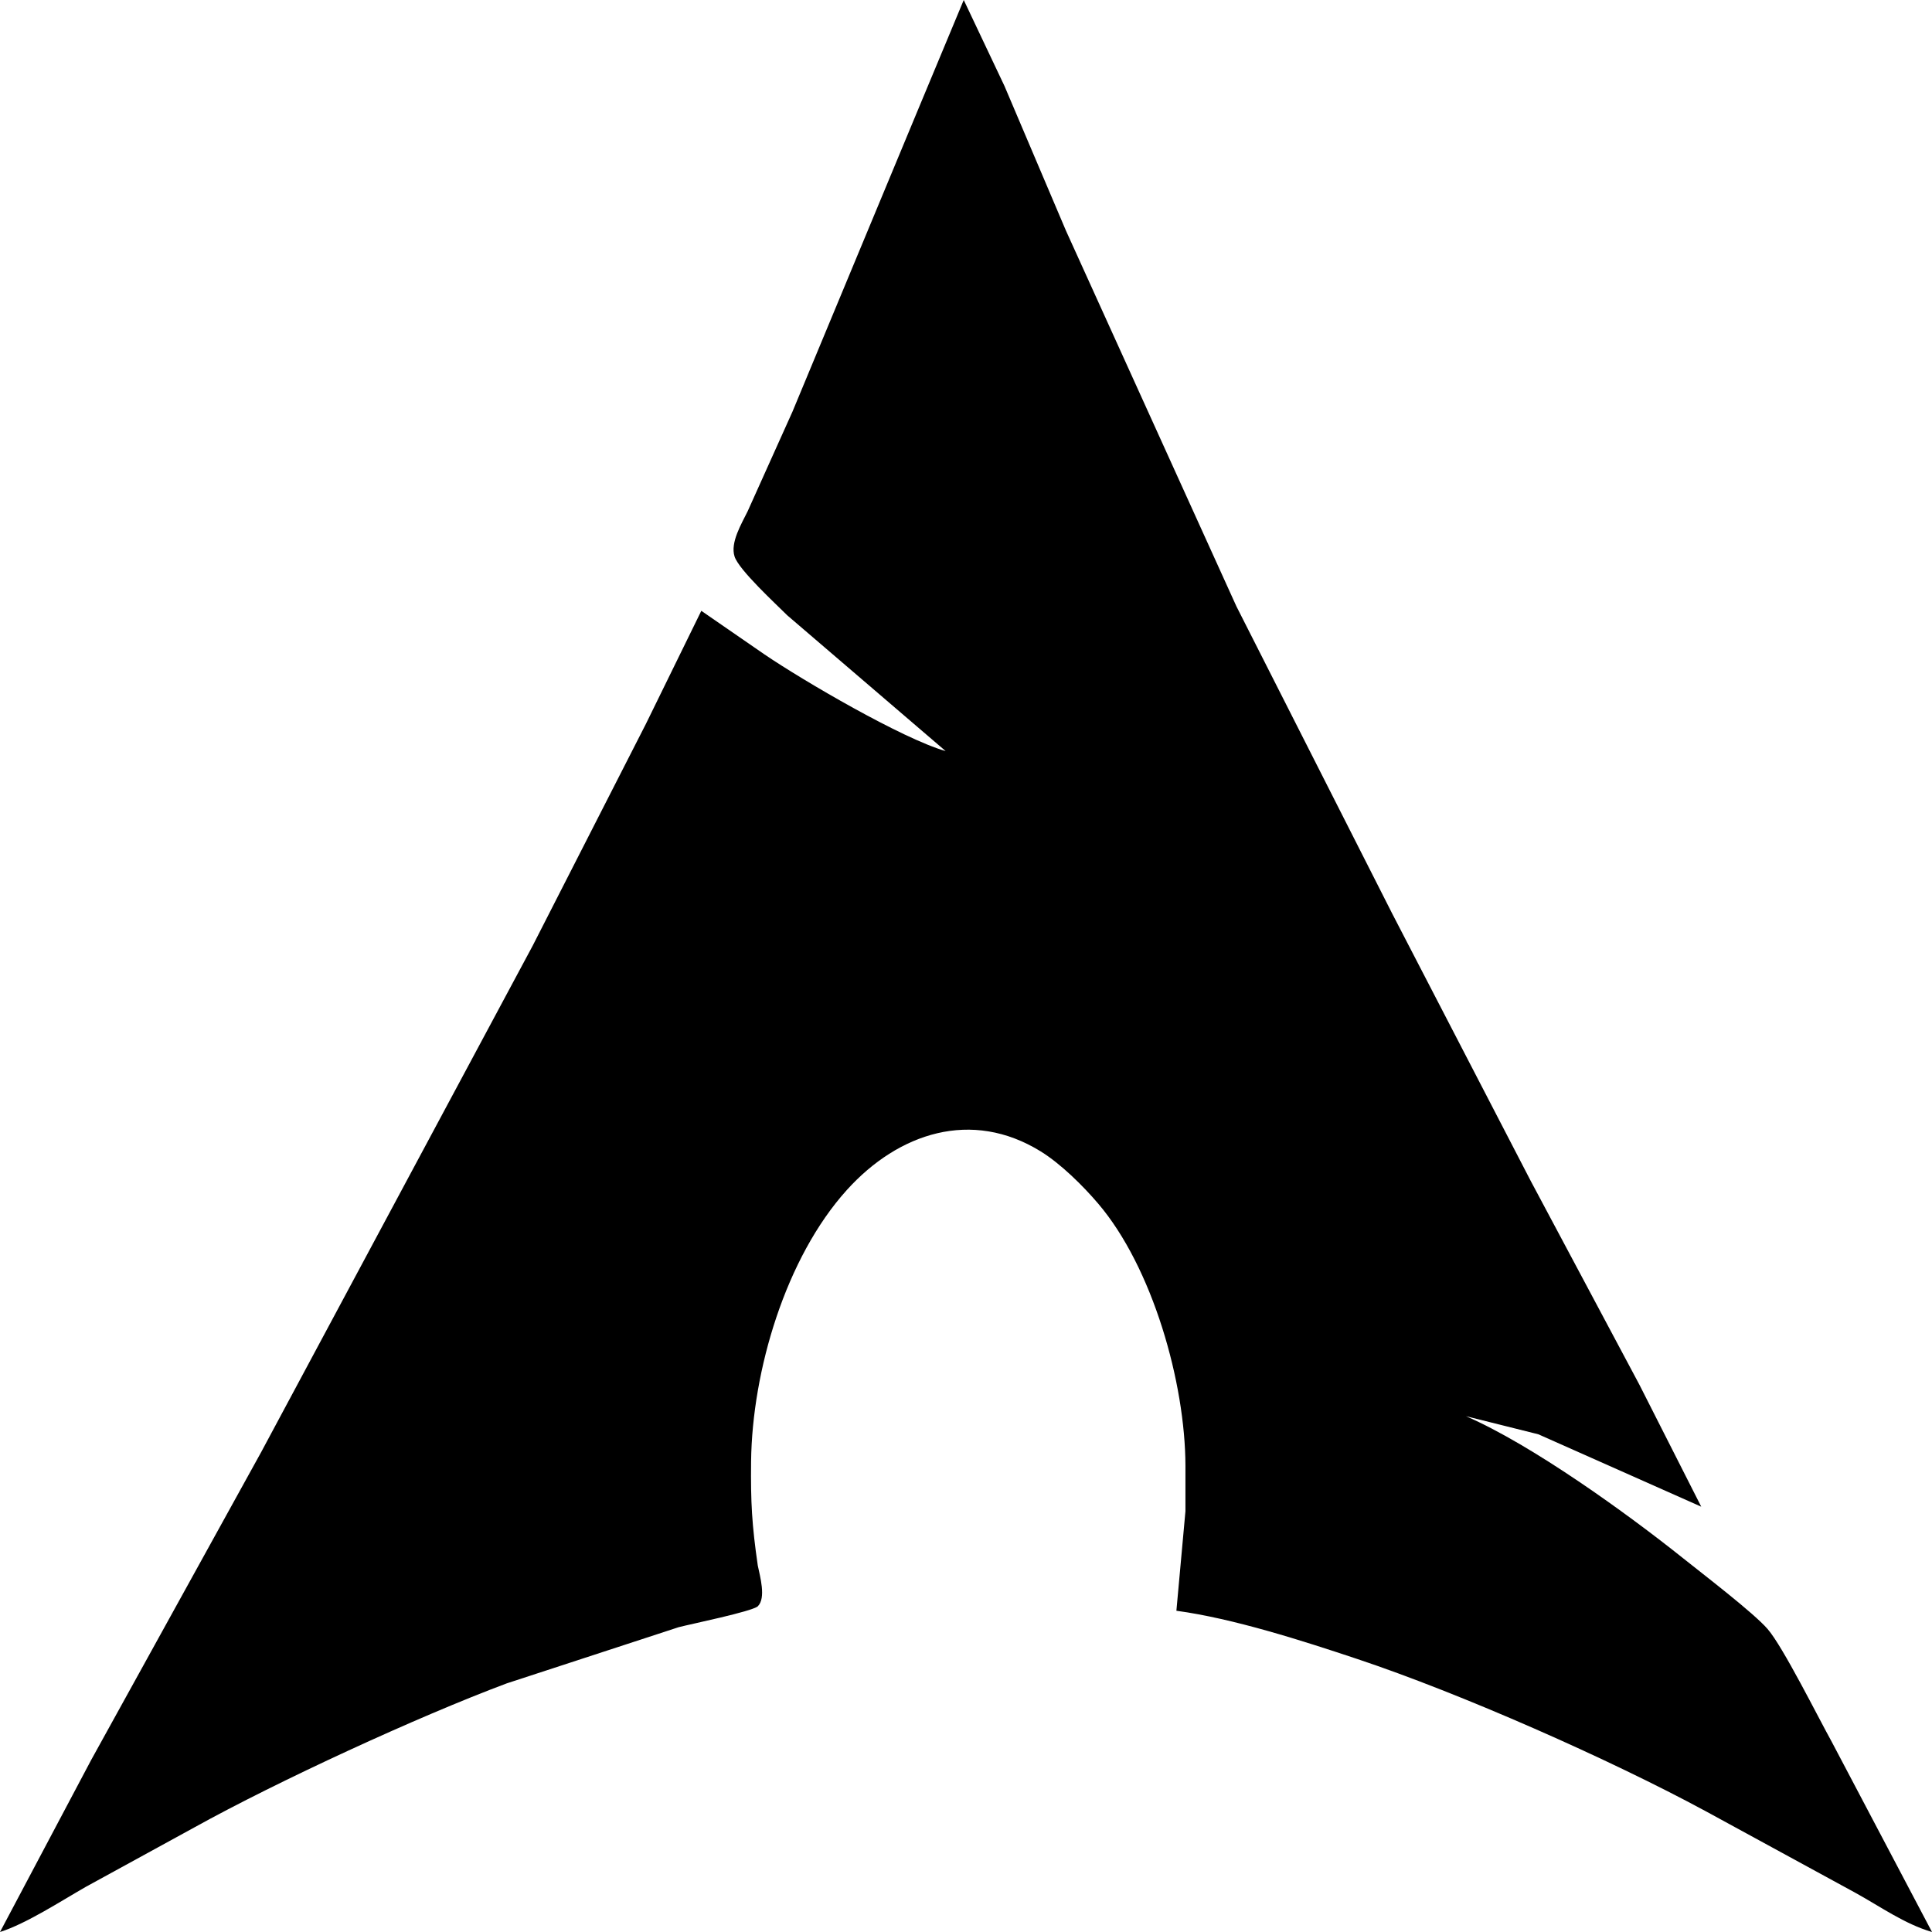
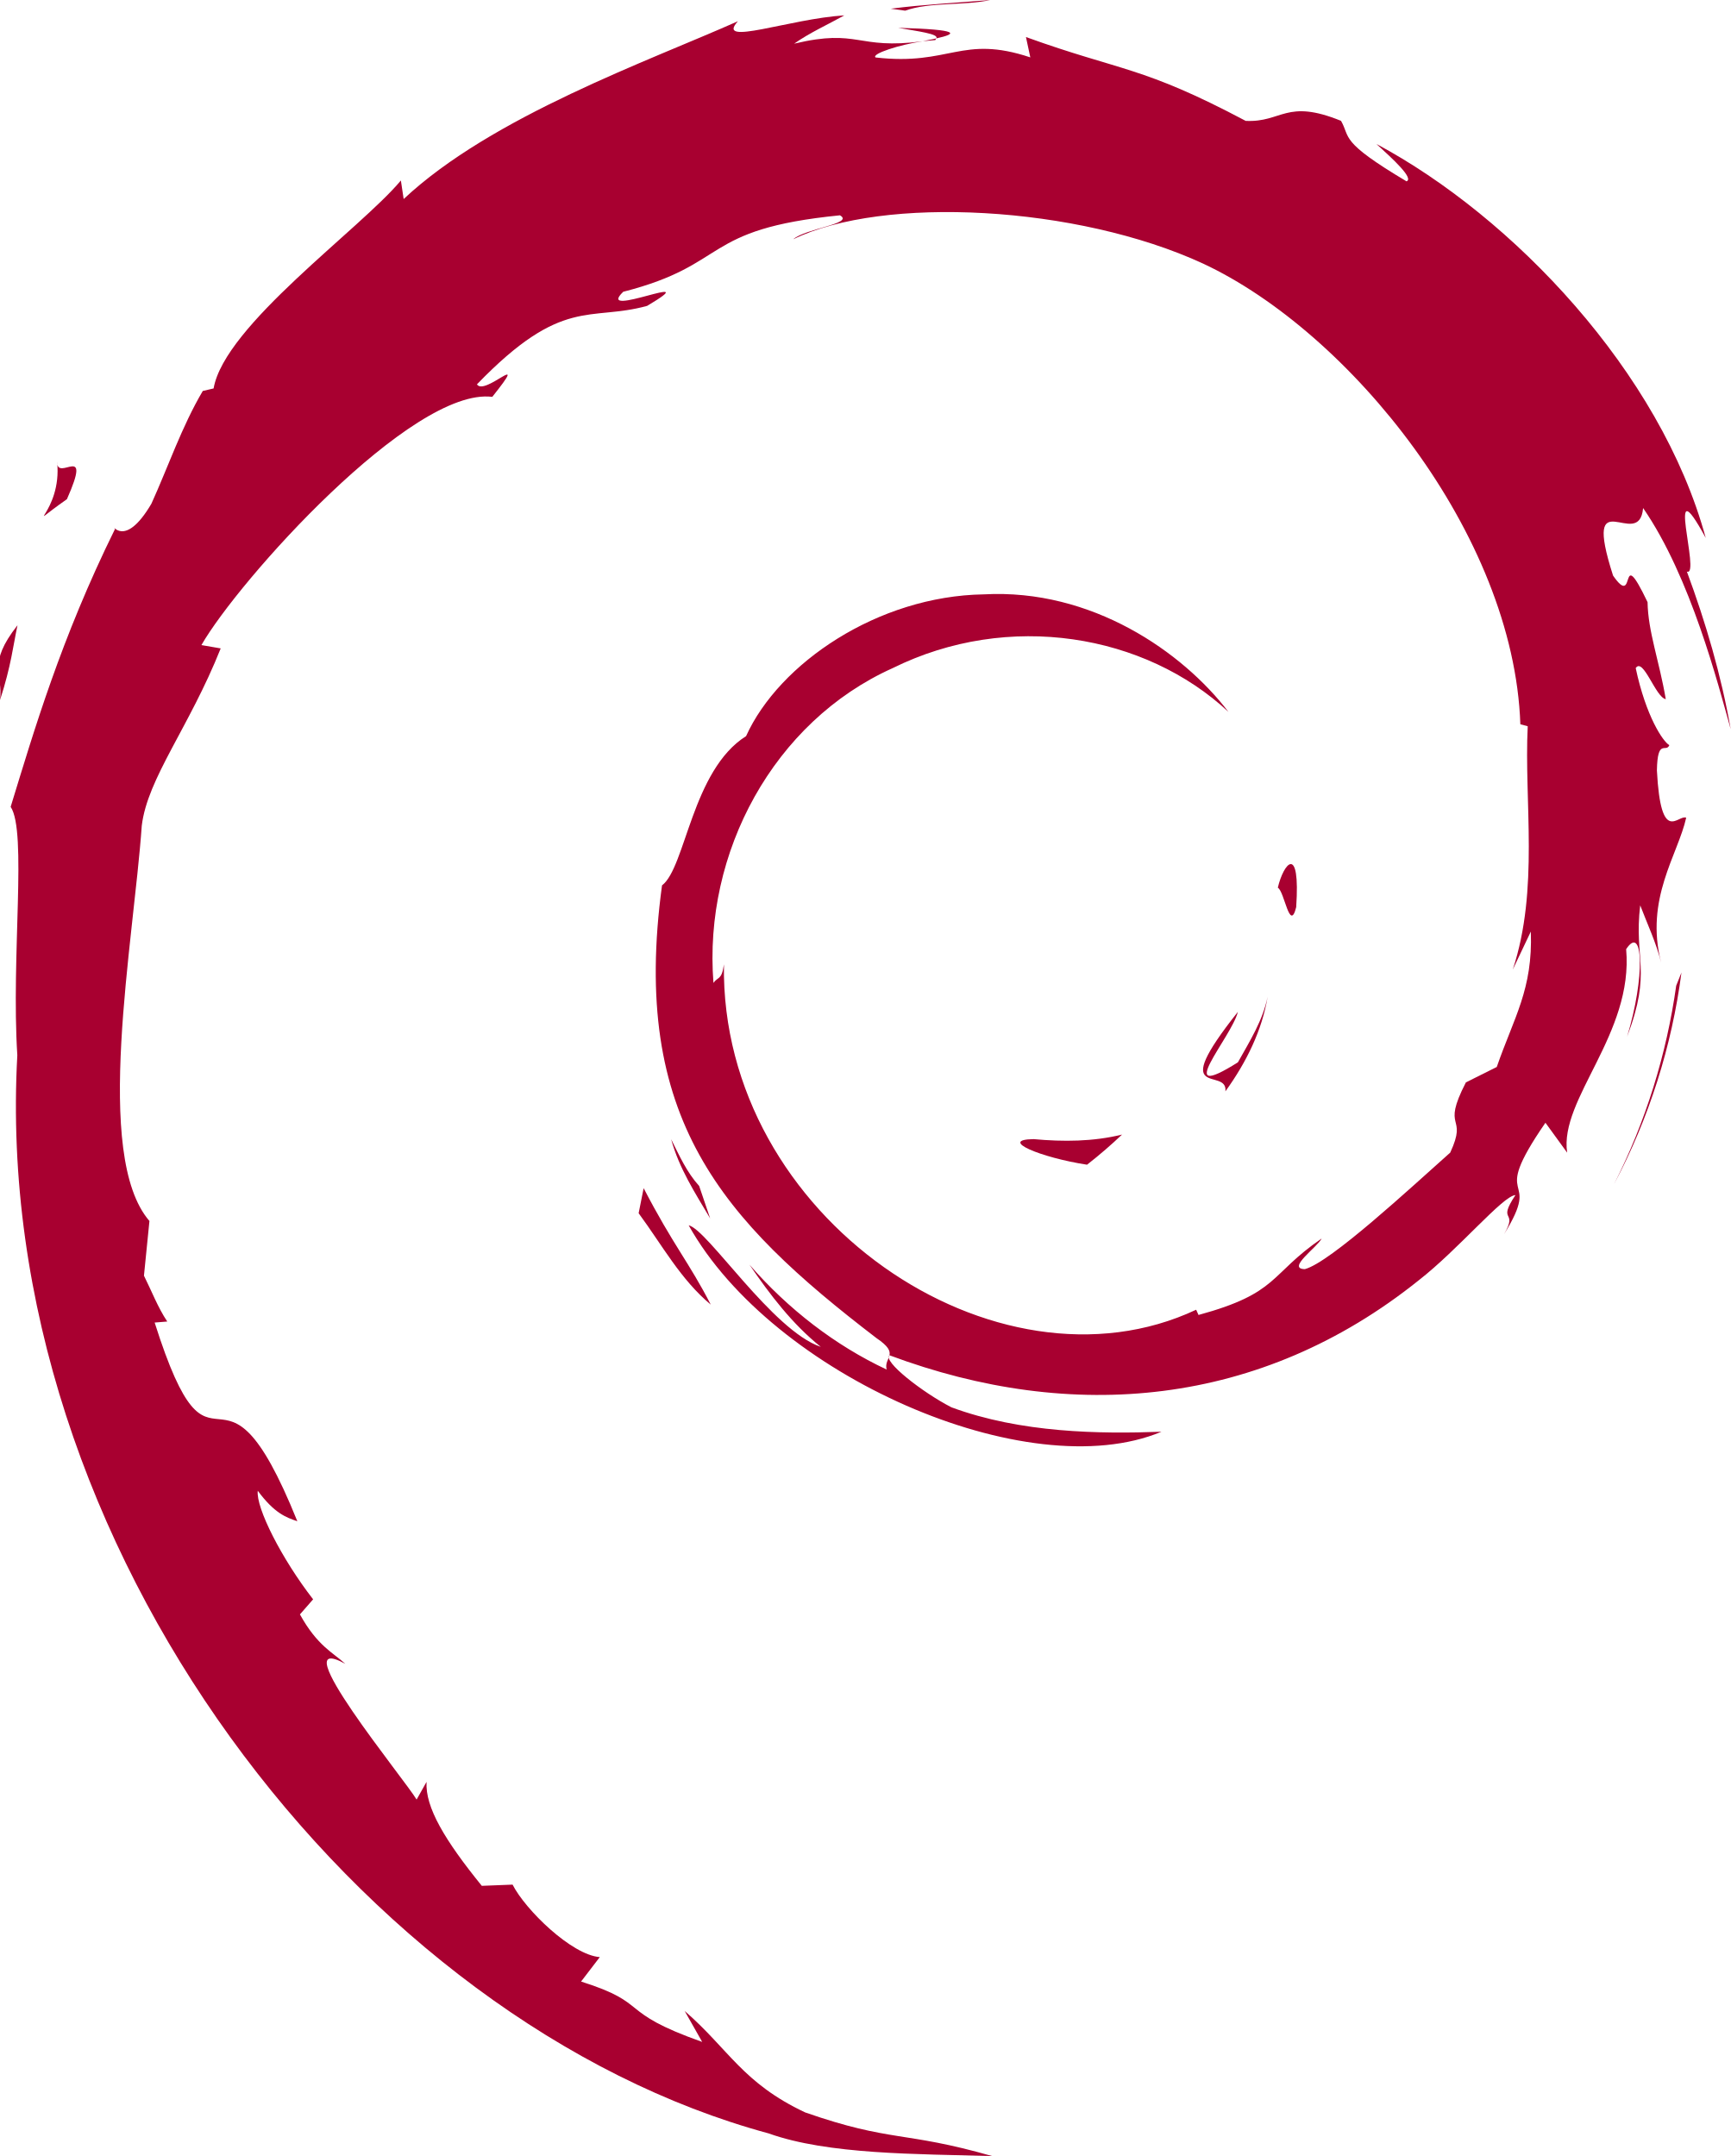
- <svg xmlns="http://www.w3.org/2000/svg" width="5.93in" height="5.93in" viewBox="0 0 427 427">
-   <path id="Selection" stroke-width="0" d="M 222.00,19.00            C 222.00,19.00 235.60,51.00 235.60,51.00              235.60,51.00 273.26,134.00 273.26,134.00              273.26,134.00 307.74,202.00 307.74,202.00              307.74,202.00 338.31,261.00 338.31,261.00              338.31,261.00 362.31,306.00 362.31,306.00              362.31,306.00 376.00,333.00 376.00,333.00              376.00,333.00 340.00,317.00 340.00,317.00              340.00,317.00 324.00,313.00 324.00,313.00              338.51,319.29 359.48,334.39 372.00,344.40              376.36,347.89 387.57,356.45 390.67,360.04              394.07,363.97 401.75,379.39 404.86,385.00              404.86,385.00 427.00,427.00 427.00,427.00              420.88,425.21 415.55,421.35 410.00,418.30              410.00,418.30 377.00,400.31 377.00,400.31              355.78,388.83 322.89,374.30 300.00,366.67              287.93,362.64 272.52,357.69 260.00,356.00              260.00,356.00 262.00,334.00 262.00,334.00              262.00,334.00 262.00,324.00 262.00,324.00              261.97,305.60 254.72,280.09 242.70,266.00              239.33,262.04 234.42,257.20 230.00,254.47              214.74,245.05 198.60,250.36 187.17,263.00              173.63,277.99 166.24,302.98 166.00,323.00              165.90,332.02 166.18,337.04 167.48,346.00              167.97,348.40 169.36,353.17 167.48,355.02              166.10,356.19 152.74,358.92 150.00,359.63              150.00,359.63 112.00,372.05 112.00,372.05              92.36,379.39 61.29,393.72 43.00,403.86              43.00,403.86 19.00,417.00 19.00,417.00              13.49,420.15 5.81,425.16 0.00,427.00              0.00,427.00 20.14,389.00 20.14,389.00              20.14,389.00 57.69,321.00 57.69,321.00              57.69,321.00 117.74,209.00 117.74,209.00              117.74,209.00 142.75,160.00 142.75,160.00              142.75,160.00 155.00,135.00 155.00,135.00              155.00,135.00 169.00,144.66 169.00,144.66              177.60,150.50 199.50,163.29 209.00,166.00              209.00,166.00 174.00,136.00 174.00,136.00              171.41,133.42 163.31,125.97 162.35,123.00              161.35,119.92 163.91,115.73 165.24,113.00              165.24,113.00 175.14,91.00 175.14,91.00              175.14,91.00 202.58,25.00 202.58,25.00              202.58,25.00 213.00,0.00 213.00,0.00              213.00,0.00 222.00,19.00 222.00,19.00 Z" />
+ <svg xmlns="http://www.w3.org/2000/svg" width="87.041" height="108.445" viewBox="0 0 87.041 108.445" overflow="visible" enable-background="new 0 0 87.041 108.445" xml:space="preserve">
+   <g id="Layer_1">
+     <g>
+       <path fill="#A80030" d="M51.986,57.297c-1.797,0.025,0.34,0.926,2.686,1.287     c0.648-0.506,1.236-1.018,1.76-1.516C54.971,57.426,53.484,57.434,51.986,57.297" />
+       <path fill="#A80030" d="M61.631,54.893c1.07-1.477,1.85-3.094,2.125-4.766c-0.24,1.192-0.887,2.221-1.496,3.307     c-3.359,2.115-0.316-1.256-0.002-2.537C58.646,55.443,61.762,53.623,61.631,54.893" />
+       <path fill="#A80030" d="M65.191,45.629c0.217-3.236-0.637-2.213-0.924-0.978     C64.602,44.825,64.867,46.932,65.191,45.629" />
+       <path fill="#A80030" d="M45.172,1.399c0.959,0.172,2.072,0.304,1.916,0.533     C48.137,1.702,48.375,1.49,45.172,1.399" />
+       <path fill="#A80030" d="M47.088,1.932l-0.678,0.14l0.631-0.056L47.088,1.932" />
+       <path fill="#A80030" d="M76.992,46.856c0.107,2.906-0.85,4.316-1.713,6.812l-1.553,0.776     c-1.271,2.468,0.123,1.567-0.787,3.53c-1.984,1.764-6.021,5.52-7.313,5.863c-0.943-0.021,0.639-1.113,0.846-1.541     c-2.656,1.824-2.131,2.738-6.193,3.846l-0.119-0.264c-10.018,4.713-23.934-4.627-23.751-17.371     c-0.107,0.809-0.304,0.607-0.526,0.934c-0.517-6.557,3.028-13.143,9.007-15.832c5.848-2.895,12.704-1.707,16.893,2.197     c-2.301-3.014-6.881-6.209-12.309-5.91c-5.317,0.084-10.291,3.463-11.951,7.131c-2.724,1.715-3.04,6.611-4.227,7.507     C31.699,56.271,36.3,61.342,44.083,67.307c1.225,0.826,0.345,0.951,0.511,1.58c-2.586-1.211-4.954-3.039-6.901-5.277     c1.033,1.512,2.148,2.982,3.589,4.137c-2.438-0.826-5.695-5.908-6.646-6.115c4.203,7.525,17.052,13.197,23.78,10.383     c-3.113,0.115-7.068,0.064-10.566-1.229c-1.469-0.756-3.467-2.322-3.11-2.615c9.182,3.43,18.667,2.598,26.612-3.771     c2.021-1.574,4.229-4.252,4.867-4.289c-0.961,1.445,0.164,0.695-0.574,1.971c2.014-3.248-0.875-1.322,2.082-5.609l1.092,1.504     c-0.406-2.696,3.348-5.97,2.967-10.234c0.861-1.304,0.961,1.403,0.047,4.403c1.268-3.328,0.334-3.863,0.66-6.609     c0.352,0.923,0.814,1.904,1.051,2.878c-0.826-3.216,0.848-5.416,1.262-7.285c-0.408-0.181-1.275,1.422-1.473-2.377     c0.029-1.65,0.459-0.865,0.625-1.271c-0.324-0.186-1.174-1.451-1.691-3.877c0.375-0.57,1.002,1.478,1.512,1.562     c-0.328-1.929-0.893-3.4-0.916-4.88c-1.49-3.114-0.527,0.415-1.736-1.337c-1.586-4.947,1.316-1.148,1.512-3.396     c2.404,3.483,3.775,8.881,4.404,11.117c-0.48-2.726-1.256-5.367-2.203-7.922c0.73,0.307-1.176-5.609,0.949-1.691     c-2.27-8.352-9.715-16.156-16.564-19.818c0.838,0.767,1.896,1.73,1.516,1.881c-3.406-2.028-2.807-2.186-3.295-3.043     c-2.775-1.129-2.957,0.091-4.795,0.002c-5.23-2.774-6.238-2.479-11.051-4.217l0.219,1.023c-3.465-1.154-4.037,0.438-7.782,0.004     c-0.228-0.178,1.2-0.644,2.375-0.815c-3.35,0.442-3.193-0.66-6.471,0.122c0.808-0.567,1.662-0.942,2.524-1.424     c-2.732,0.166-6.522,1.59-5.352,0.295c-4.456,1.988-12.37,4.779-16.811,8.943l-0.14-0.933c-2.035,2.443-8.874,7.296-9.419,10.46     l-0.544,0.127c-1.059,1.793-1.744,3.825-2.584,5.67c-1.385,2.36-2.03,0.908-1.833,1.278c-2.724,5.523-4.077,10.164-5.246,13.97     c0.833,1.245,0.02,7.495,0.335,12.497c-1.368,24.704,17.338,48.69,37.785,54.228c2.997,1.072,7.454,1.031,11.245,1.141     c-4.473-1.279-5.051-0.678-9.408-2.197c-3.143-1.48-3.832-3.17-6.058-5.102l0.881,1.557c-4.366-1.545-2.539-1.912-6.091-3.037     l0.941-1.229c-1.415-0.107-3.748-2.385-4.386-3.646l-1.548,0.061c-1.86-2.295-2.851-3.949-2.779-5.23l-0.5,0.891     c-0.567-0.973-6.843-8.607-3.587-6.83c-0.605-0.553-1.409-0.9-2.281-2.484l0.663-0.758c-1.567-2.016-2.884-4.6-2.784-5.461     c0.836,1.129,1.416,1.34,1.99,1.533c-3.957-9.818-4.179-0.541-7.176-9.994l0.634-0.051c-0.486-0.732-0.781-1.527-1.172-2.307     l0.276-2.75C4.667,58.121,6.719,47.409,7.13,41.534c0.285-2.389,2.378-4.932,3.97-8.92l-0.97-0.167     c1.854-3.234,10.586-12.988,14.63-12.486c1.959-2.461-0.389-0.009-0.772-0.629c4.303-4.453,5.656-3.146,8.56-3.947     c3.132-1.859-2.688,0.725-1.203-0.709c5.414-1.383,3.837-3.144,10.9-3.846c0.745,0.424-1.729,0.655-2.35,1.205     c4.511-2.207,14.275-1.705,20.617,1.225c7.359,3.439,15.627,13.605,15.953,23.17l0.371,0.1     c-0.188,3.802,0.582,8.199-0.752,12.238L76.992,46.856" />
+       <path fill="#A80030" d="M32.372,59.764l-0.252,1.26c1.181,1.604,2.118,3.342,3.626,4.596     C34.661,63.502,33.855,62.627,32.372,59.764" />
+       <path fill="#A80030" d="M35.164,59.654c-0.625-0.691-0.995-1.523-1.409-2.352     c0.396,1.457,1.207,2.709,1.962,3.982L35.164,59.654" />
+       <path fill="#A80030" d="M84.568,48.916l-0.264,0.662c-0.484,3.438-1.529,6.84-3.131,9.994     C82.943,56.244,84.088,52.604,84.568,48.916" />
+       <path fill="#A80030" d="M45.527,0.537C46.742,0.092,48.514,0.293,49.803,0c-1.68,0.141-3.352,0.225-5.003,0.438     L45.527,0.537" />
+       <path fill="#A80030" d="M2.872,23.219c0.28,2.592-1.95,3.598,0.494,1.889     C4.676,22.157,2.854,24.293,2.872,23.219" />
+       <path fill="#A80030" d="M0,35.215c0.563-1.728,0.665-2.766,0.88-3.766C-0.676,33.438,0.164,33.862,0,35.215" />
+     </g>
+   </g>
</svg>
